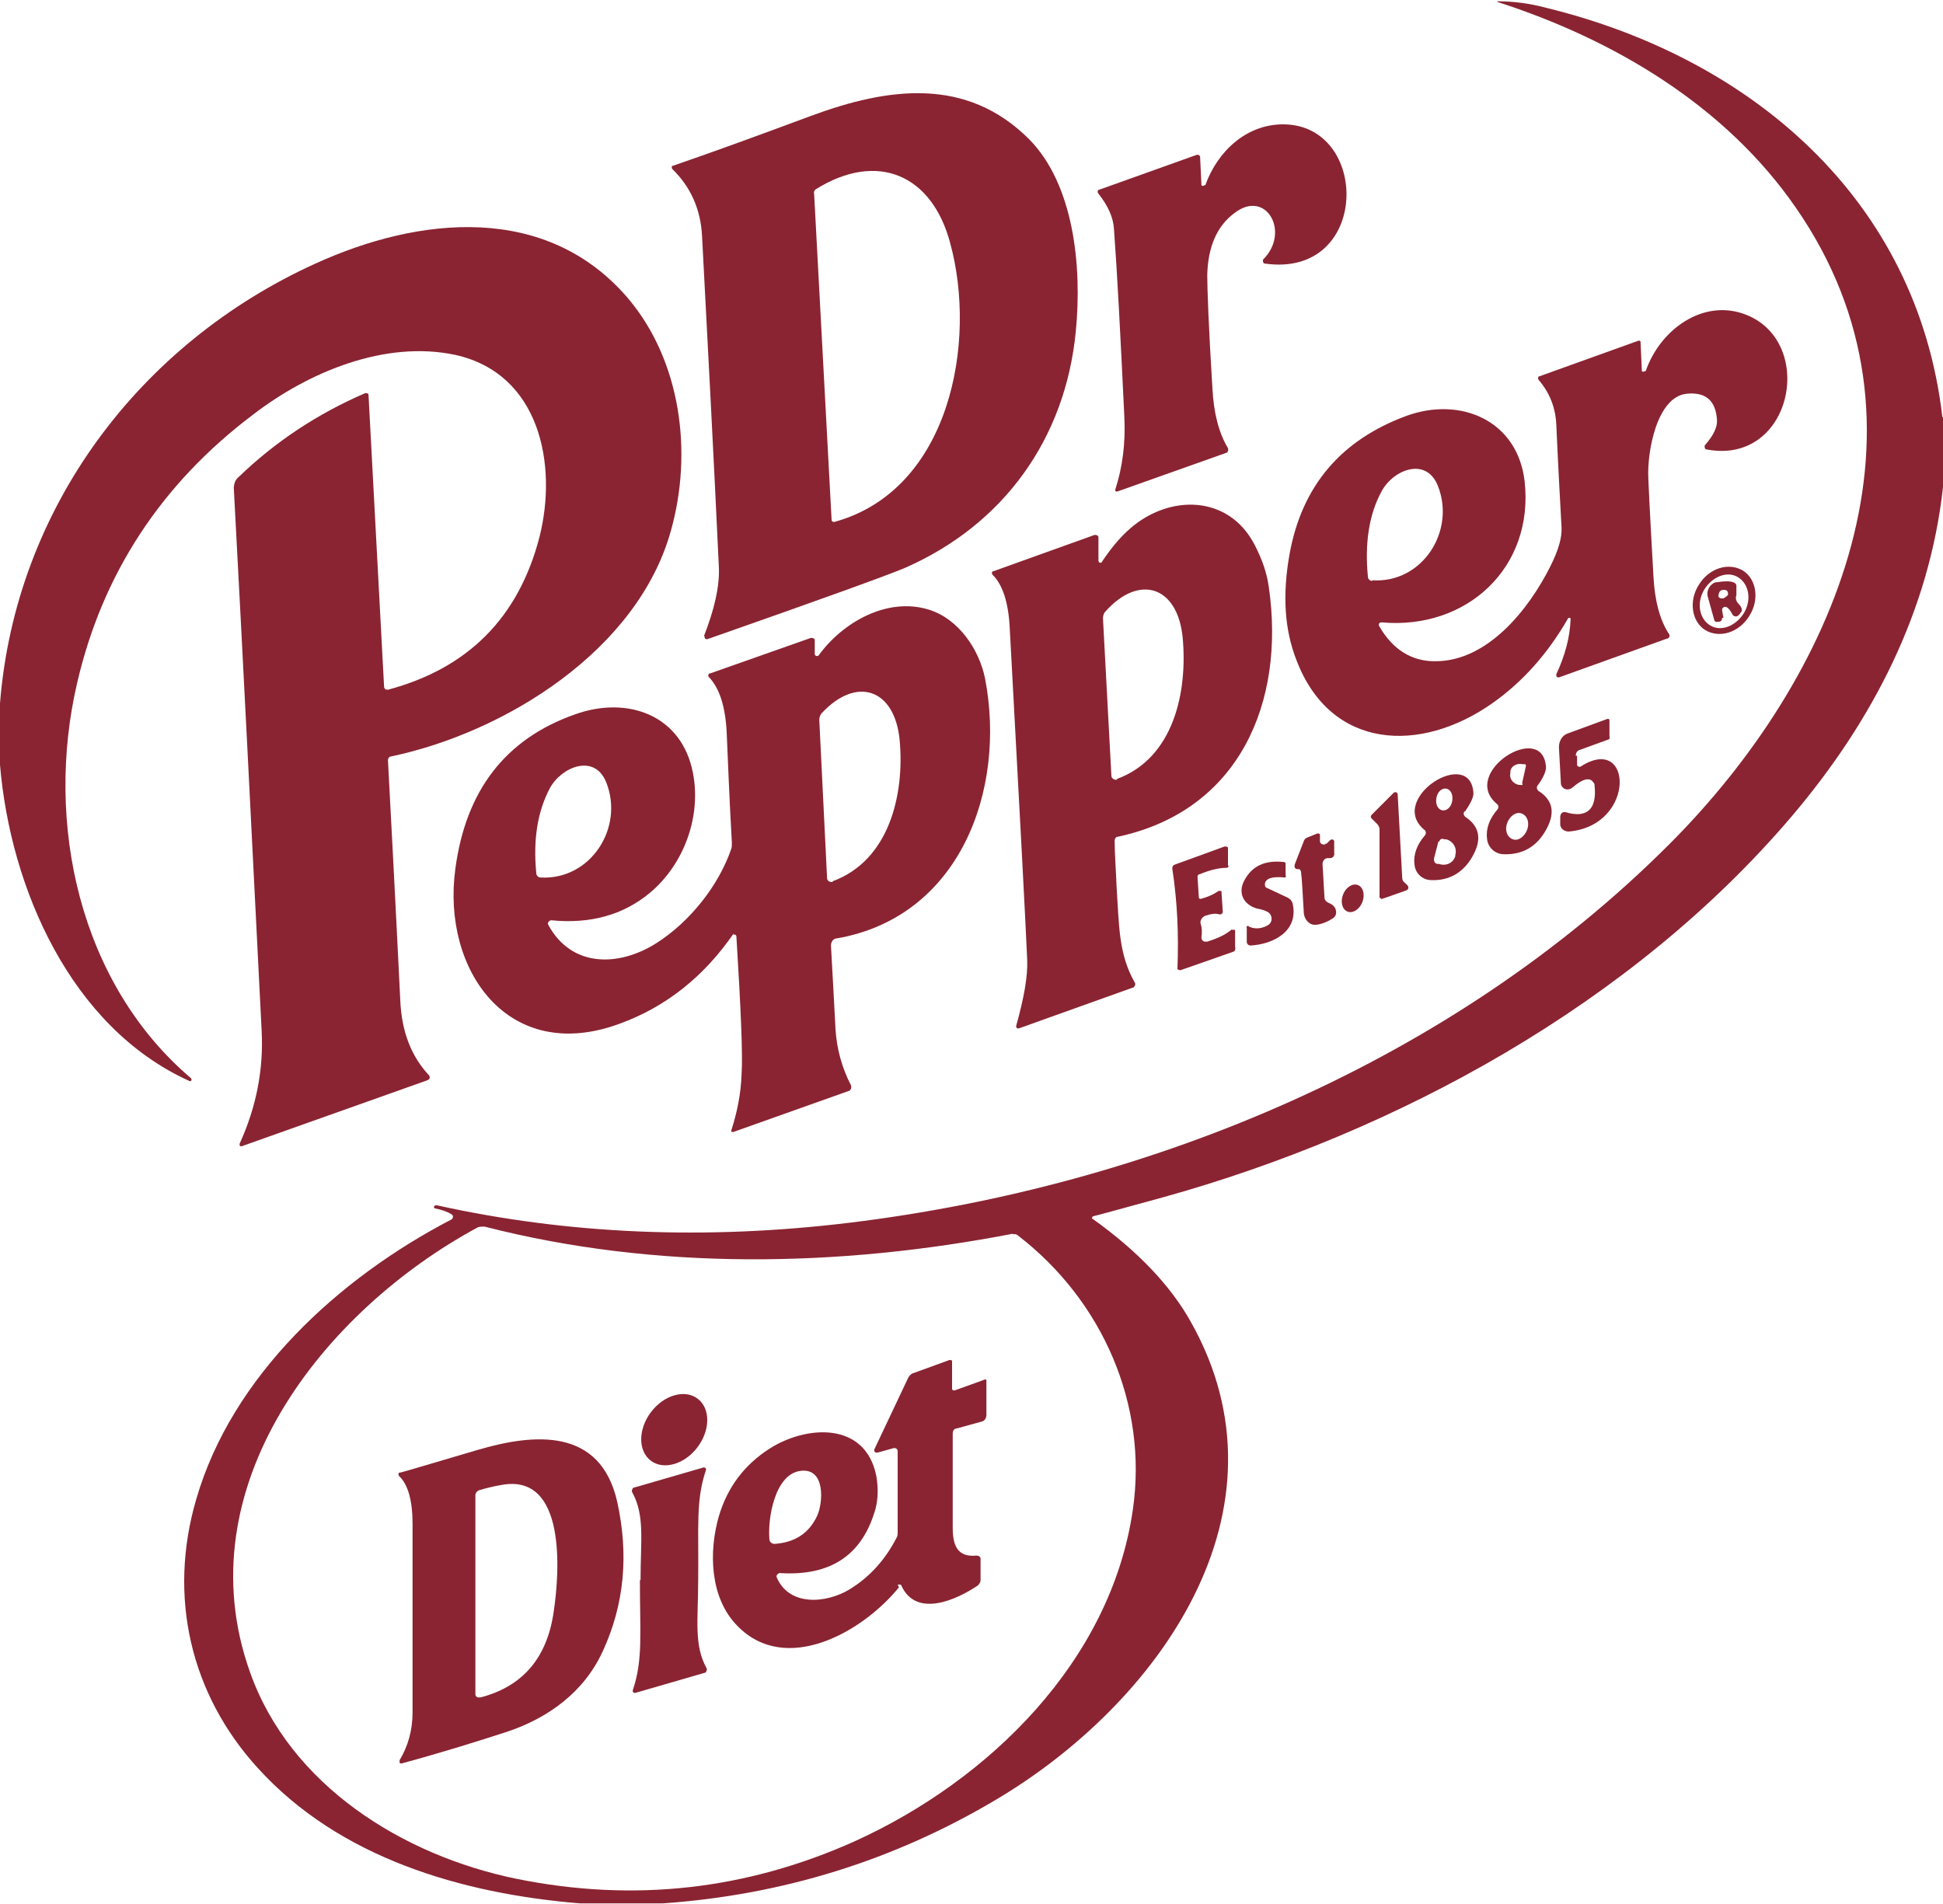
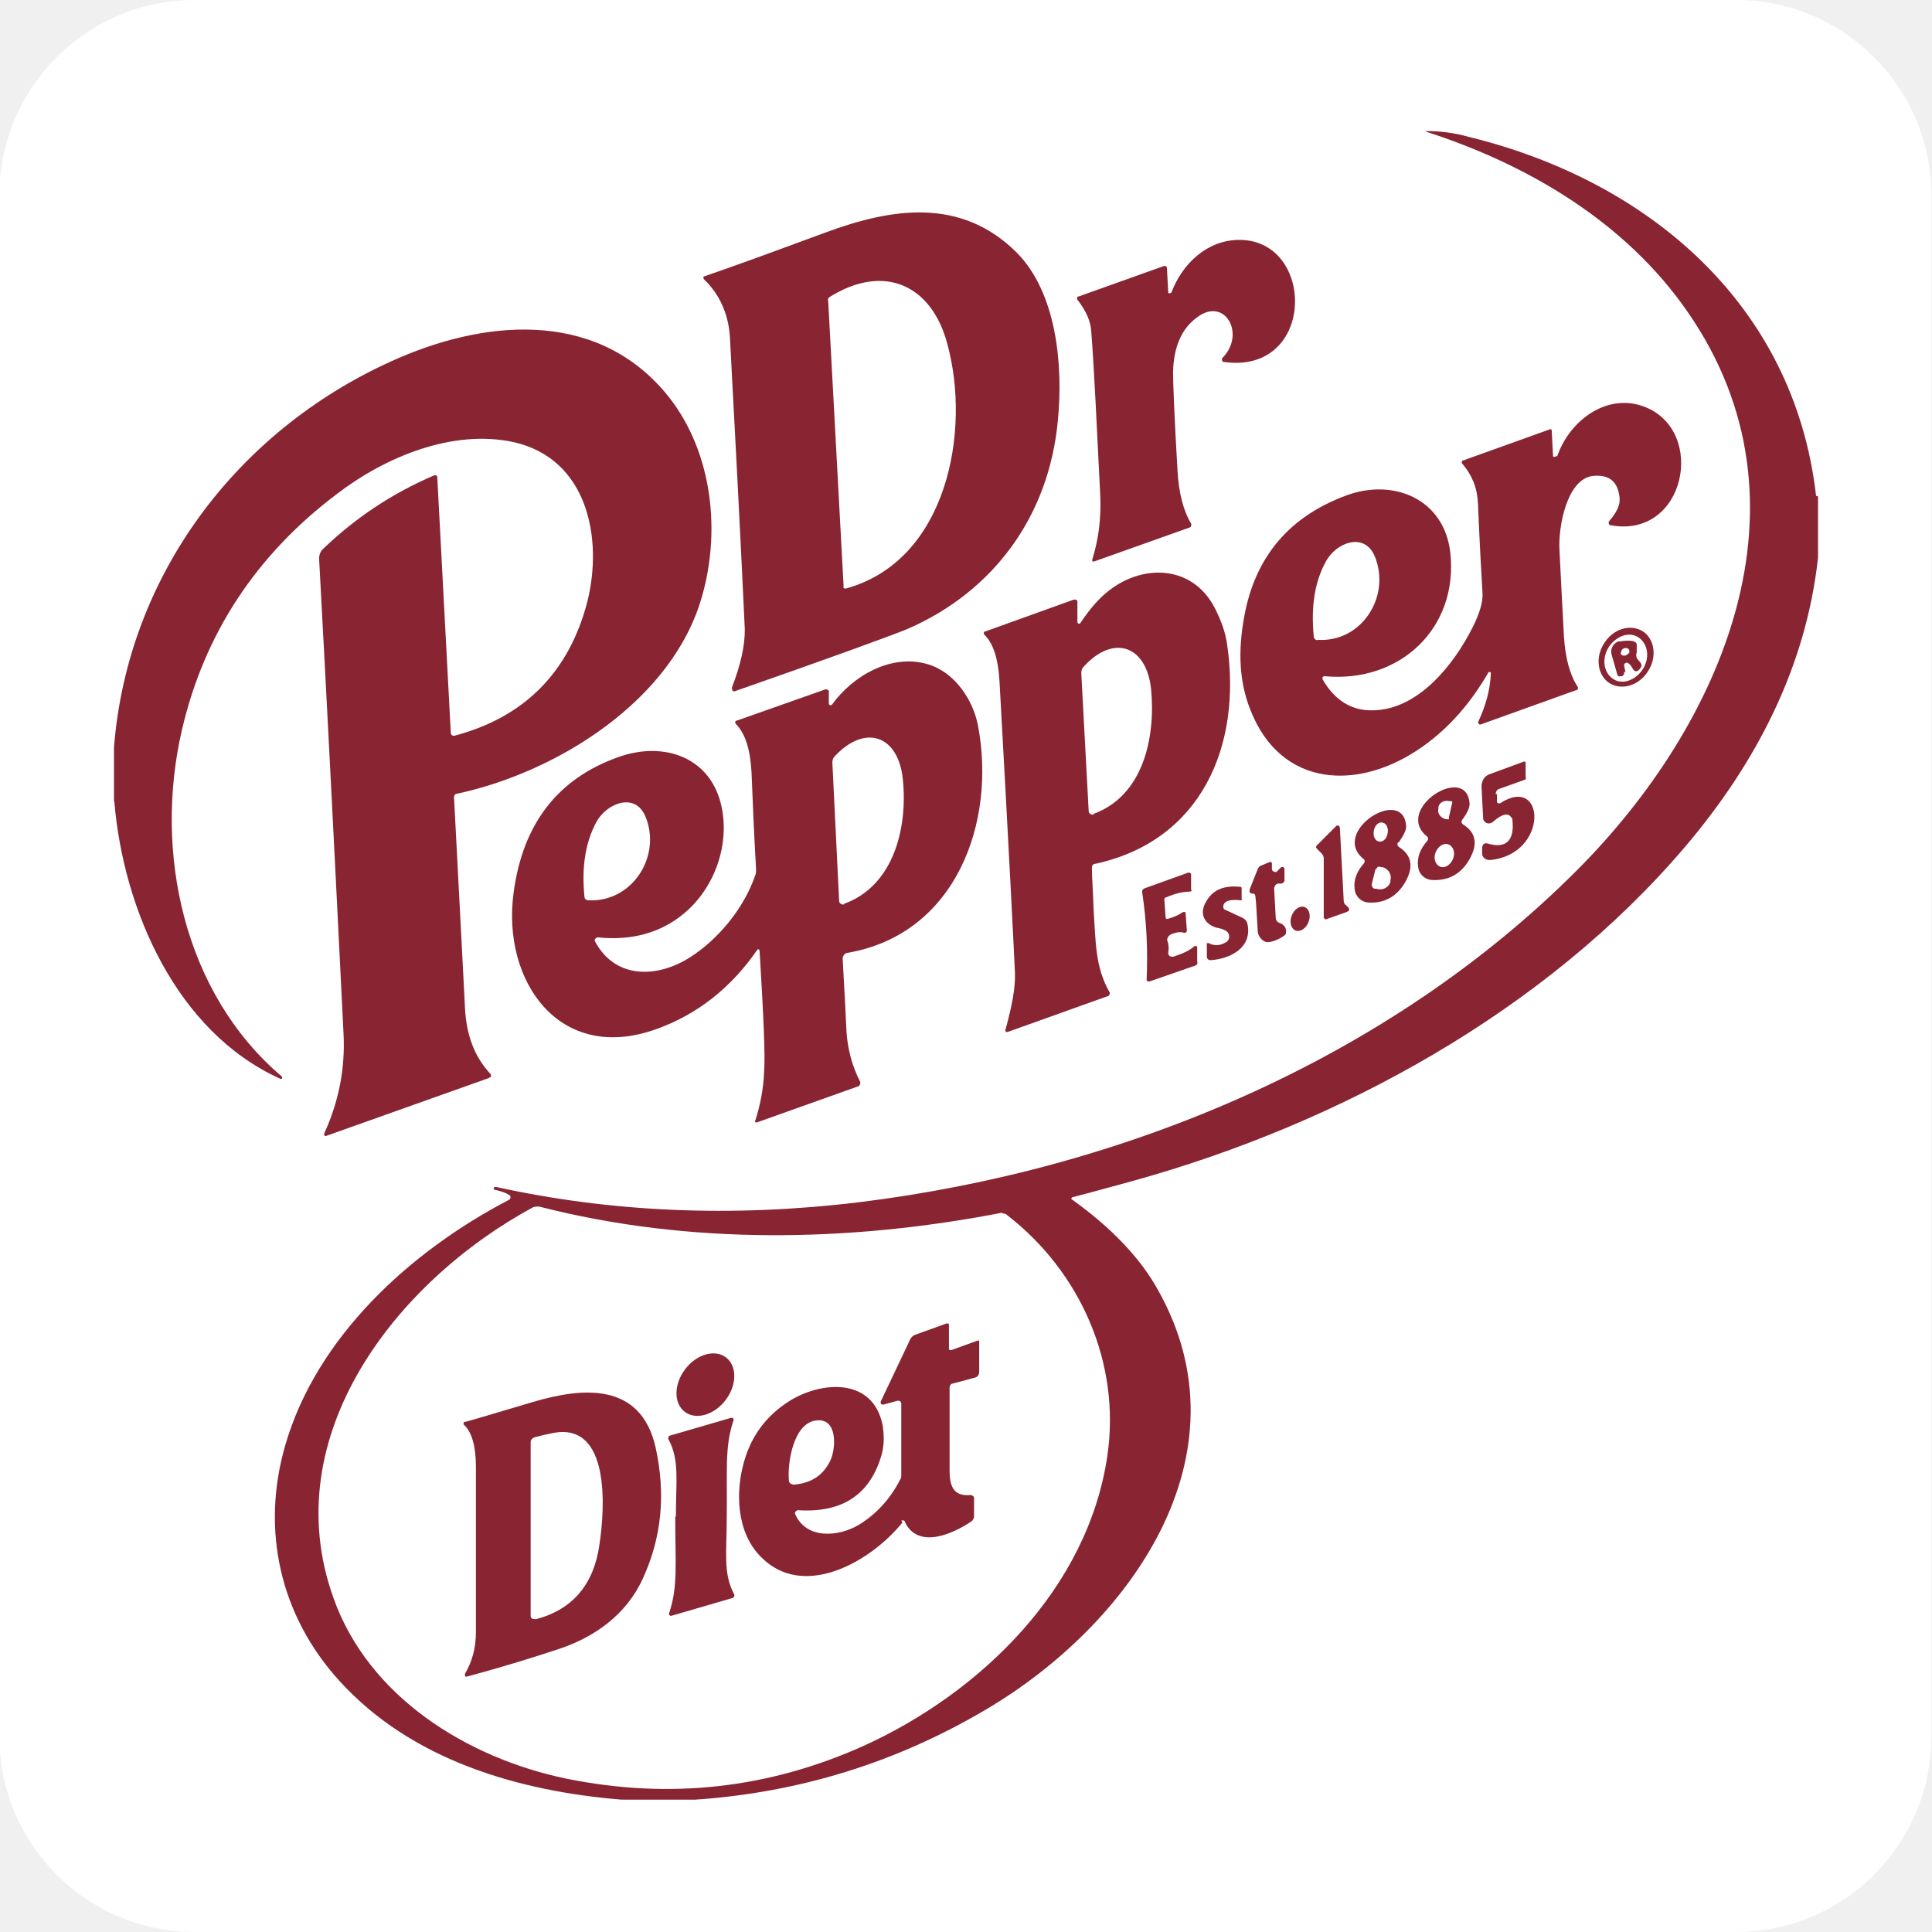
- <svg xmlns="http://www.w3.org/2000/svg" id="Layer_1" version="1.1" viewBox="0 0 300 294">
+ <svg xmlns="http://www.w3.org/2000/svg" id="Layer_2" version="1.1" viewBox="0 0 600 600">
  <defs>
    <style>
      .st0 {
-         fill: #8a2432;
+         fill: #892432;
      }

      .st1 {
        fill: #fff;
      }
    </style>
  </defs>
-   <rect class="st1" width="300" height="294" />
+   <rect class="st1" x="-.2" y="0" width="600" height="600" rx="60.7" ry="60.7" />
  <g>
-     <path class="st0" d="M300,64.4v10.8c-2.1,19.2-10.9,36.2-23.4,50.9-24.6,28.9-60.8,48.7-97.1,58.8-6.6,1.8-10.2,2.8-10.7,2.9-.1,0-.2.2-.2.3,0,0,0,.1.1.1,7,5,12,10.3,15.1,15.8,16.6,29.3-5.1,59.2-30.2,74-15.7,9.3-32.8,14.6-51.2,15.9h-12.9c-18.2-1.5-37.1-7-49.7-20.9-10.4-11.4-13.9-26.5-9.5-41.5,5.5-19,21.9-34.1,39.4-43.2.2-.1.3-.4.2-.6,0,0,0-.1-.2-.2-.6-.4-1.5-.7-2.5-.9-.1,0-.2-.1-.2-.2h0c0-.2.2-.3.4-.3,0,0,0,0,0,0,20.3,4.5,41.6,5.4,63.8,2.7,46.7-5.7,93.1-25,126.5-58.4,25.7-25.7,42.8-64.8,19.6-98.3-10.9-15.8-28.1-26-46.1-31.8,0,0,0,0,0-.1,0,0,0,0,0,0,2.4,0,4.9.3,7.5,1,31.6,7.7,57.3,29.5,61.2,63.2ZM156.4,190.5c-26.9,5.2-55.1,5.7-81.6-1.1-.3,0-.7,0-1,.1-23.9,12.9-45.4,40.1-35.2,68.7,6.2,17.5,23.6,28.3,41.1,31.9,18.2,3.7,35.6,1.7,52.3-5.8,20.7-9.4,39.5-27.8,42.9-51.1,2.4-16.3-4.7-32.4-17.7-42.4-.2-.2-.5-.3-.8-.2Z" />
-     <path class="st0" d="M108.7,98.2c1.6-4.1,2.4-7.6,2.3-10.5-.8-17.1-1.7-34.2-2.6-51.2-.2-4.2-1.8-7.7-4.6-10.4-.1-.1-.1-.4,0-.5,0,0,0,0,.1,0,6.4-2.2,13.5-4.8,21.3-7.7,11.9-4.4,24-6.1,33.7,3.6,6.9,7,8.2,19.6,7.2,29.7-1.6,16.5-11.1,29.8-26.4,36.5-2.6,1.1-12.8,4.8-30.5,11-.2,0-.3,0-.4-.2,0,0,0-.1,0-.2ZM128.4,80.3c0,.2.2.3.4.3,0,0,0,0,0,0,17.9-4.9,22.1-27.8,17.9-43.1-2.8-10.5-11.2-14.2-20.7-8.3-.2.1-.4.4-.3.7l2.7,50.4Z" />
-     <path class="st0" d="M186.1,28.6c1.9-5.3,6.4-9.4,12-9.4,13.5,0,13.5,23.8-2.8,21.5-.2,0-.3-.2-.3-.4,0,0,0-.1,0-.2,4.3-4.2.5-11-4.4-7.2-2.7,2-4.1,5.2-4.2,9.6,0,1.9.2,7.8.8,17.5.2,3.8,1,6.9,2.4,9.2.1.2,0,.6-.2.7,0,0,0,0,0,0l-16.9,6c-.1,0-.2,0-.3-.1,0,0,0-.1,0-.2,1.1-3.4,1.6-7.1,1.4-11.2-.6-12.6-1.1-22.3-1.6-29-.1-1.8-.9-3.6-2.4-5.5-.2-.2-.1-.5,0-.6,0,0,0,0,.1,0l15.1-5.4c.2,0,.4,0,.5.3,0,0,0,0,0,.1l.2,4.2c0,.1,0,.2.2.2,0,0,.2,0,.2-.1Z" />
-     <path class="st0" d="M0,118.1v-9.5c2.4-30.2,21.6-55.6,48.7-67.9,16-7.3,35.7-9.4,48.3,5.4,8.1,9.6,10,23.7,6.6,35.8-5.1,18.5-25.6,31.2-43.2,34.9-.3,0-.5.3-.5.6,1.2,22.5,1.8,34.9,1.9,37,.2,4.9,1.7,8.7,4.4,11.6.2.2.2.5,0,.7,0,0-.1,0-.2.1l-28.7,10.2c-.1,0-.3,0-.3-.2,0,0,0-.1,0-.2,2.6-5.7,3.7-11.5,3.4-17.4-1.5-29.8-2.9-57.8-4.3-83.8,0-.6.2-1.3.7-1.7,5.7-5.5,12.2-9.8,19.6-13,.2,0,.4,0,.5.2,0,0,0,0,0,.1l2.4,45c0,.3.2.5.5.5,0,0,0,0,.1,0,12.4-3.3,20.2-11.2,23.4-23.6,2.8-11.1.1-25.2-13-28.1-10.8-2.3-22.6,2.6-31.2,9.2-14.2,10.7-23.3,24.6-27.2,41.5-5,21.5.3,46.3,17.6,61,.1.1.1.3,0,.4,0,0-.2.1-.3,0C10.9,158.6,1.6,137.1,0,118.1Z" />
-     <path class="st0" d="M254.1,57.3c2.2-6.4,8.9-11.3,15.5-8.7,10.9,4.3,7.1,23.3-6.1,20.8-.2,0-.3-.2-.3-.4,0,0,0-.1,0-.2,1.4-1.6,2-2.9,1.9-4-.2-3-1.8-4.3-4.7-4-4.6.5-6.1,9-5.9,13,.2,4.8.5,9.9.8,15.3.2,3.7,1,6.7,2.4,8.8.2.3,0,.6-.2.7,0,0,0,0-.1,0l-16.7,6c-.2,0-.3,0-.4-.2,0,0,0-.2,0-.3,1.3-2.8,2.1-5.6,2.2-8.5,0-.1,0-.2-.2-.2,0,0-.2,0-.2.1-3.1,5.4-7,9.8-11.7,13.1-11.1,7.8-24.9,7.2-30.2-6.6-1.9-4.8-2.2-10.2-1.1-16.4,1.9-10.6,8-17.7,18.1-21.4,8.3-3,17.1.7,18.2,10.1,1.5,13.3-8.9,23-22.1,21.8-.2,0-.4.1-.4.3,0,0,0,.1,0,.2,2.1,3.7,5.1,5.6,8.9,5.5,7.9-.1,14.2-7.9,17.6-14.7,1.2-2.4,1.8-4.4,1.7-6-.2-3.7-.5-8.9-.8-15.7-.1-2.7-1-5-2.7-7-.2-.2-.1-.5,0-.6,0,0,0,0,.1,0l15.3-5.5c.1,0,.3,0,.3.2,0,0,0,0,0,0l.2,4.4c0,.1,0,.2.2.2,0,0,.2,0,.2-.1ZM211.9,89.6c7.7.5,12.9-7.6,10.1-14.6-1.8-4.5-6.9-2.5-8.7.9-1.9,3.5-2.6,7.9-2.1,13.1,0,.4.3.7.7.7Z" />
-     <path class="st0" d="M156.9,158.4c1.2-4.3,1.8-7.6,1.7-10.2-.2-4.8-1.1-21.9-2.7-51.3-.2-3.9-1.1-6.6-2.6-8.1-.2-.2-.2-.4,0-.6,0,0,0,0,.1,0l15.6-5.6c.2,0,.5,0,.6.3,0,0,0,.1,0,.2v3.5c0,.1.1.3.3.3,0,0,.2,0,.2-.1,1.4-2.1,2.8-3.8,4.4-5.2,6.1-5.3,15.2-5.2,19.2,2.5,1.2,2.3,1.9,4.4,2.2,6.5,2.6,17.9-4.6,34.6-23.3,38.6-.3,0-.5.3-.5.6,0,2,.2,4.4.3,7.1.4,6.1.3,10.4,2.8,14.8.2.3,0,.6-.2.8,0,0,0,0-.1,0l-17.6,6.3c-.2,0-.3,0-.4-.2,0,0,0-.1,0-.2ZM172.4,120.3c8.8-3.2,11-13.4,10.2-21.9-.8-7.9-6.7-9.8-11.9-4-.3.3-.4.7-.4,1.1l1.3,24.3c0,.3.3.6.7.6,0,0,.1,0,.2,0Z" />
-     <path class="st0" d="M269.1,88.1c2.1,1.3,2.6,4.5,1,7,0,0,0,0,0,0-1.6,2.6-4.6,3.5-6.8,2.2-2.1-1.3-2.6-4.5-1-7,0,0,0,0,0,0,1.6-2.6,4.6-3.5,6.8-2.2h0ZM268.3,89.1c-1.7-1-4,0-5.2,2h0c-1.2,2.1-.7,4.5,1,5.5t0,0c1.7,1,4,0,5.2-2h0c1.2-2.1.7-4.5-1-5.5Z" />
-     <path class="st0" d="M265.9,95.4c0,.3-.1.5-.4.6h-.3c-.2.1-.4,0-.5-.2,0,0,0,0,0,0l-1-3.6c-.3-1,.3-2,1.2-2.3,0,0,.1,0,.2,0,1.9-.3,2.9-.1,3,.5,0,.6,0,1.1,0,1.5-.2.5,0,1,.3,1.3.5.5.6.9.5,1.2-.2.3-.4.6-.6.7-.3.2-.7,0-.8-.2,0,0,0,0,0,0-.6-1.2-1.2-1.5-1.6-.9,0,0,0,.2,0,.3l.2,1.1ZM266.1,92.4c.5-.3.8-.5.7-.8,0-.4-.4-.6-.8-.5-.3,0-.5.2-.6.5,0,.1,0,.3-.1.3,0,.3.2.5.5.5,0,0,.2,0,.3,0Z" />
-     <path class="st0" d="M113.3,144.1c-4.6,6.7-10.5,11.4-17.7,14-17.2,6.3-27.4-8.4-25.3-23.9,1.6-12.1,7.7-20.1,18.5-23.9,8.1-2.9,16.5.1,18.2,9.1,1.3,6.7-1.4,14.1-6.7,18.5-4.1,3.4-9.2,4.8-15.2,4.2-.2,0-.4.2-.5.4,0,0,0,.2,0,.2,3.6,6.8,11,6.6,16.8,2.9,5-3.2,9.5-8.7,11.5-14.5.1-.3.1-.6.1-1-.4-6.9-.6-12.6-.8-17-.2-4-1.1-6.8-2.7-8.5-.2-.2-.2-.4,0-.6,0,0,0,0,.1,0l15.6-5.5c.2,0,.5,0,.6.3,0,0,0,.1,0,.2v2c0,.2.2.3.3.3.1,0,.2,0,.3-.1,3.7-5.1,10.5-9,16.9-7.1,4.7,1.4,7.9,6.2,8.8,10.7,3.3,17.2-3.9,36.8-22.9,40.1-.5,0-.9.5-.9,1.1.3,5,.5,9.3.7,12.9.2,3.1,1,6,2.4,8.7.1.3,0,.6-.2.8,0,0,0,0,0,0l-18,6.4c-.1,0-.2,0-.3-.1,0,0,0,0,0-.1.9-2.8,1.5-5.7,1.6-8.7.2-2.9-.1-10-.8-21.3,0-.2-.2-.3-.3-.3,0,0-.2,0-.2.1ZM128.5,136.1c8.8-3.2,11.2-13.4,10.4-21.9-.8-7.9-6.7-9.8-12-4.1-.3.3-.4.7-.4,1.1l1.2,24.4c0,.3.3.6.7.6,0,0,.1,0,.2,0ZM83.5,135.5c7.7.4,12.9-7.7,10.1-14.7-1.8-4.5-6.9-2.4-8.7.9-1.9,3.6-2.6,7.9-2.1,13.1,0,.4.3.7.7.7Z" />
-     <path class="st0" d="M243.5,116.7v1.4c0,.2.2.3.4.3,0,0,.1,0,.1,0,8.1-5.3,8.7,9.1-1.8,10-.7,0-1.3-.5-1.3-1.1,0,0,0,0,0,0v-1.1c0-.4.2-.8.6-.8,0,0,.2,0,.2,0,3.3,1,4.9-.4,4.5-4.1,0-.2,0-.3-.2-.5-.5-.8-1.6-.6-3.2.8-.5.4-1.1.4-1.5,0-.2-.2-.3-.4-.3-.7l-.3-5.5c0-1,.5-1.9,1.5-2.2l6-2.2c.1,0,.3,0,.3.2,0,0,0,0,0,0v2.5c.1.2,0,.5-.2.5l-4.4,1.6c-.4.1-.6.5-.6.9Z" />
-     <path class="st0" d="M237.5,122.1c2.4,1.5,2.7,3.6,1,6.4-1.4,2.3-3.5,3.5-6.3,3.4-1.4,0-2.5-1.1-2.6-2.4-.2-1.6.4-3.1,1.6-4.5.2-.2.2-.6,0-.8,0,0,0,0,0,0-6-4.8,7.1-13.1,7.5-5.7,0,.6-.4,1.6-1.3,2.8-.2.3-.1.6.1.8,0,0,0,0,0,0ZM235,121l.6-2.7c0-.2,0-.3-.2-.3,0,0,0,0,0,0h-.3c-.9-.2-1.8.3-1.9,1.1,0,0,0,0,0,0v.3c-.2.8.4,1.6,1.3,1.8h.3c.2.1.3,0,.3-.2h0ZM234.9,125.6c-.8-.3-1.8.4-2.2,1.5-.4,1.1,0,2.2.9,2.5h0c.8.3,1.8-.4,2.2-1.5.4-1.1,0-2.2-.9-2.5h0Z" />
-     <path class="st0" d="M226.1,125.3c-.2.3-.1.6.1.8,0,0,0,0,0,0,2.3,1.5,2.7,3.6,1,6.4-1.4,2.3-3.5,3.5-6.2,3.4-1.4,0-2.5-1.1-2.6-2.4-.2-1.6.4-3.1,1.6-4.5.2-.2.2-.6,0-.8,0,0,0,0,0,0-6-4.8,7.1-13.1,7.5-5.7,0,.6-.4,1.5-1.3,2.8ZM223.4,121.8c-.7-.2-1.4.4-1.6,1.3h0c-.2.9.1,1.8.8,2,.7.2,1.4-.4,1.6-1.3,0,0,0,0,0,0,.2-.9-.1-1.8-.8-2ZM222.1,129.9l-.7,2.7c0,.4.1.7.5.8,0,0,0,0,0,0h.3c1.1.4,2.2-.2,2.5-1.2v-.2c.3-1-.3-2.1-1.4-2.4,0,0,0,0,0,0h-.3c-.4-.2-.7,0-.8.4Z" />
-     <path class="st0" d="M213,138.6v-10.5c0-.3-.1-.6-.4-.9l-.8-.8c-.2-.2-.2-.4,0-.6l3.4-3.4c.1-.1.4-.1.5,0,0,0,0,.1.1.2l.7,12.9c0,.3.1.6.4.8l.4.4c.2.2.2.5,0,.7,0,0-.1,0-.2.1l-3.7,1.3c-.1,0-.3,0-.3-.2,0,0,0,0,0,0Z" />
-     <path class="st0" d="M204.8,130.3l.6-.6c.1-.1.4-.1.5,0,0,0,.1.1.1.2v1.8c.1.4-.2.8-.6.8,0,0,0,0,0,0h-.4c-.5,0-.8.5-.8.9,0,0,0,0,0,0l.3,5.2c0,.3.2.6.6.8.8.3,1.2.8,1.2,1.5,0,.4-.2.7-.5.9-1.1.7-2.1,1-2.8,1-.9,0-1.7-.9-1.7-2-.2-3.4-.3-5.4-.4-5.9,0-.5-.2-.7-.4-.7-.2,0-.2,0-.2,0-.3,0-.5-.3-.4-.6,0,0,0,0,0-.1l1.4-3.6c.1-.3.3-.5.6-.6l1.5-.6c.2,0,.4,0,.4.2,0,0,0,0,0,0v1c0,.3.3.5.6.5.1,0,.3,0,.3-.2Z" />
-     <path class="st0" d="M190.2,143.6c.2-.1.4,0,.5,0,0,0,0,.1,0,.2v2.4c.1.4,0,.7-.4.8l-8,2.8c-.2,0-.4,0-.5-.2,0,0,0,0,0-.1.2-5.1,0-10.2-.8-15.4,0-.3.1-.5.4-.6l7.7-2.8c.2,0,.4,0,.5.2,0,0,0,0,0,.1v2.6c.2.2,0,.4-.2.4,0,0,0,0,0,0-1.1,0-2.5.3-4.2,1-.2,0-.3.2-.3.4l.2,3.2c0,.1.1.2.3.2,0,0,0,0,0,0,1.1-.3,2-.7,2.7-1.2.2-.1.4,0,.5,0,0,0,0,.1,0,.2l.2,3c0,.2-.2.4-.4.4,0,0,0,0-.1,0-.6-.2-1.3-.1-2.2.2-.5.2-.9.8-.7,1.3.2.6.2,1.3.1,2,0,.4.2.7.6.7,0,0,.2,0,.3,0,1.6-.5,2.9-1.1,3.8-1.9Z" />
-     <path class="st0" d="M192.5,142.9c1,.6,2.1.6,3.2,0,.6-.3.8-1,.5-1.6-.1-.2-.3-.4-.5-.5-.4-.2-.9-.4-1.6-.5-2.1-.6-3-2.4-2-4.3,1.2-2.3,3.2-3.2,6.1-2.9.2,0,.3.1.3.3v1.8c.1.1,0,.3-.1.3,0,0,0,0,0,0-1.9-.2-3,.1-3.1,1,0,.2,0,.5.3.6l3.2,1.5c.4.2.7.5.8,1,.9,4.2-3,6.2-6.5,6.4-.3,0-.6-.2-.6-.6v-2.1c-.1-.2,0-.3.2-.3,0,0,.1,0,.2,0Z" />
-     <ellipse class="st0" cx="208.9" cy="138.7" rx="2.2" ry="1.6" transform="translate(3.5 282.6) rotate(-68.6)" />
-     <path class="st0" d="M138.8,245.1c-5.6,6.9-17.5,13.7-25,5.9-4.2-4.3-4.4-11.4-2.8-16.9,1.3-4.4,3.9-7.9,7.8-10.4,5.6-3.6,14.8-4.3,16.5,4.2.3,1.7.3,3.4-.1,5-2,7.2-6.9,10.5-14.8,10-.2,0-.4.2-.5.4,0,0,0,.1,0,.2,1.9,4.6,7.7,4.1,11.3,1.9,3.1-1.9,5.5-4.6,7.2-7.9.2-.3.2-.6.2-1v-12.4c0-.3-.2-.5-.5-.5,0,0,0,0-.1,0l-2.5.7c-.2,0-.4,0-.5-.2,0,0,0-.2,0-.3l5.2-11c.2-.4.5-.7.9-.8l5.5-2c.2,0,.4,0,.4.2,0,0,0,0,0,.1v4.1c0,.2.1.3.3.3,0,0,0,0,.1,0l4.7-1.7c0,0,.2,0,.2.1,0,0,0,0,0,0v5.4c0,.5-.3.9-.7,1l-4,1.1c-.3,0-.5.4-.5.7,0,0,0,4.9,0,14.6,0,2.7.7,4.6,3.7,4.3.3,0,.6.2.6.5,0,0,0,0,0,0v3.3c0,.3-.2.6-.4.8-3.4,2.3-9.5,5-11.8.1,0-.2-.3-.3-.5-.2,0,0,0,0-.1,0ZM119.5,238.4c3.2-.2,5.4-1.6,6.7-4.4.9-2.1,1.2-7.2-2.4-6.9-4.2.3-5.3,7.5-5,10.6,0,.4.4.7.8.7Z" />
-     <ellipse class="st0" cx="104.1" cy="220.8" rx="6" ry="4.5" transform="translate(-134.8 170.6) rotate(-52.9)" />
-     <path class="st0" d="M61.7,271.8c1.3-2.2,2-4.6,2-7.4,0-16.7,0-26.4,0-29.1,0-3.6-.7-6.1-2.1-7.4-.1-.1-.1-.4,0-.5,0,0,0,0,.1,0,.2,0,4.2-1.2,12-3.5,8.8-2.6,19-3.5,21.6,8,1.8,8.2,1.1,15.8-2.2,23-2.9,6.4-8.5,10.4-14.8,12.5-4.3,1.4-9.7,3.1-16.3,4.9-.1,0-.2,0-.3-.1,0,0,0-.1,0-.2ZM74.2,262.1c6.5-1.7,10.3-6.1,11.3-13.3.9-6,2-21.4-8.1-19.5-1.2.2-2.4.5-3.4.8-.3.1-.6.4-.6.8v30.7c0,.3.2.5.5.5,0,0,0,0,.1,0Z" />
-     <path class="st0" d="M98.9,244c0-6.1.7-10-1.3-13.6-.1-.2,0-.5.2-.7,0,0,0,0,.1,0l10.7-3.1c.2,0,.3,0,.4.2,0,0,0,.1,0,.2-1.6,4.7-1.1,8.8-1.2,17,0,6.1-.7,10,1.3,13.6.1.2,0,.5-.2.7,0,0,0,0-.1,0l-10.7,3.1c-.2,0-.3,0-.4-.2,0,0,0-.1,0-.2,1.6-4.7,1.1-8.8,1.1-17Z" />
+     <path class="st0" d="M564.6,154.2v19c-3.7,33.9-19.2,63.8-41.3,89.8-43.4,51-107.2,85.9-171.3,103.7-11.6,3.2-18,4.9-18.9,5.1-.2,0-.4.4-.4.5,0,0,0,.2.2.2,12.3,8.8,21.2,18.2,26.6,27.9,29.3,51.7-9,104.4-53.3,130.5-27.7,16.4-57.9,25.8-90.3,28h-22.8c-32.1-2.6-65.4-12.3-87.7-36.9-18.3-20.1-24.5-46.7-16.8-73.2,9.7-33.5,38.6-60.1,69.5-76.2.4-.2.5-.7.4-1.1,0,0,0-.2-.4-.4-1.1-.7-2.6-1.2-4.4-1.6-.2,0-.4-.2-.4-.4h0c0-.4.4-.5.7-.5h0c35.8,7.9,73.4,9.5,112.5,4.8,82.4-10.1,164.2-44.1,223.1-103,45.3-45.3,75.5-114.3,34.6-173.4-19.2-27.9-49.6-45.9-81.3-56.1v-.2h0c4.2,0,8.6.5,13.2,1.8,55.7,13.6,101.1,52,107.9,111.5h.2ZM311.3,376.6c-47.4,9.2-97.2,10.1-143.9-1.9-.5,0-1.2,0-1.8.2-42.2,22.8-80.1,70.7-62.1,121.2,10.9,30.9,41.6,49.9,72.5,56.3,32.1,6.5,62.8,3,92.2-10.2,36.5-16.6,69.7-49,75.7-90.1,4.2-28.7-8.3-57.1-31.2-74.8-.4-.4-.9-.5-1.4-.4v-.2Z" />
+     <path class="st0" d="M227.2,213.8c2.8-7.2,4.2-13.4,4.1-18.5-1.4-30.2-3-60.3-4.6-90.3-.4-7.4-3.2-13.6-8.1-18.3-.2-.2-.2-.7,0-.9h.2c11.3-3.9,23.8-8.5,37.6-13.6,21-7.8,42.3-10.8,59.4,6.3,12.2,12.3,14.5,34.6,12.7,52.4-2.8,29.1-19.6,52.6-46.6,64.4-4.6,1.9-22.6,8.5-53.8,19.4-.4,0-.5,0-.7-.4v-.4l-.2-.2ZM261.9,182.3c0,.4.4.5.7.5h0c31.6-8.6,39-49,31.6-76-4.9-18.5-19.8-25-36.5-14.6-.4.2-.7.7-.5,1.2l4.8,88.9h0Z" />
+     <path class="st0" d="M363.7,91.1c3.4-9.3,11.3-16.6,21.2-16.6,23.8,0,23.8,42-4.9,37.9-.4,0-.5-.4-.5-.7v-.4c7.6-7.4.9-19.4-7.8-12.7-4.8,3.5-7.2,9.2-7.4,16.9,0,3.4.4,13.8,1.4,30.9.4,6.7,1.8,12.2,4.2,16.2.2.4,0,1.1-.4,1.2h0l-29.8,10.6c-.2,0-.4,0-.5-.2v-.4c1.9-6,2.8-12.5,2.5-19.8-1.1-22.2-1.9-39.3-2.8-51.1-.2-3.2-1.6-6.3-4.2-9.7-.4-.4-.2-.9,0-1.1h.2l26.6-9.5c.4,0,.7,0,.9.5v.2l.4,7.4c0,.2,0,.4.4.4,0,0,.4,0,.4-.2h.4Z" />
+     <path class="st0" d="M35.4,248.9v-16.8c4.2-53.3,38.1-98.1,85.9-119.8,28.2-12.9,63-16.6,85.2,9.5,14.3,16.9,17.6,41.8,11.6,63.1-9,32.6-45.2,55-76.2,61.6-.5,0-.9.5-.9,1.1,2.1,39.7,3.2,61.6,3.4,65.3.4,8.6,3,15.3,7.8,20.5.4.4.4.9,0,1.2,0,0-.2,0-.4.2l-50.6,18c-.2,0-.5,0-.5-.4v-.4c4.6-10.1,6.5-20.3,6-30.7-2.6-52.6-5.1-101.9-7.6-147.8,0-1.1.4-2.3,1.2-3,10.1-9.7,21.5-17.3,34.6-22.9.4,0,.7,0,.9.4v.2l4.2,79.4c0,.5.4.9.9.9h.2c21.9-5.8,35.6-19.8,41.3-41.6,4.9-19.6.2-44.4-22.9-49.6-19-4.1-39.9,4.6-55,16.2-25,18.9-41.1,43.4-48,73.2-8.8,37.9.5,81.7,31,107.6.2.2.2.5,0,.7,0,0-.4.2-.5,0-32.3-14.6-48.7-52.6-51.5-86.1Z" />
+     <path class="st0" d="M483.6,141.7c3.9-11.3,15.7-19.9,27.3-15.3,19.2,7.6,12.5,41.1-10.8,36.7-.4,0-.5-.4-.5-.7v-.4c2.5-2.8,3.5-5.1,3.4-7.1-.4-5.3-3.2-7.6-8.3-7.1-8.1.9-10.8,15.9-10.4,22.9.4,8.5.9,17.5,1.4,27,.4,6.5,1.8,11.8,4.2,15.5.4.5,0,1.1-.4,1.2h-.2l-29.5,10.6c-.4,0-.5,0-.7-.4v-.5c2.3-4.9,3.7-9.9,3.9-15,0-.2,0-.4-.4-.4,0,0-.4,0-.4.2-5.5,9.5-12.3,17.3-20.6,23.1-19.6,13.8-43.9,12.7-53.3-11.6-3.4-8.5-3.9-18-1.9-28.9,3.4-18.7,14.1-31.2,31.9-37.7,14.6-5.3,30.2,1.2,32.1,17.8,2.6,23.5-15.7,40.6-39,38.4-.4,0-.7.2-.7.5v.4c3.7,6.5,9,9.9,15.7,9.7,13.9-.2,25-13.9,31-25.9,2.1-4.2,3.2-7.8,3-10.6-.4-6.5-.9-15.7-1.4-27.7-.2-4.8-1.8-8.8-4.8-12.3-.4-.4-.2-.9,0-1.1h.2l27-9.7c.2,0,.5,0,.5.4h0l.4,7.8c0,.2,0,.4.4.4,0,0,.4,0,.4-.2h.4ZM409.2,198.7c13.6.9,22.8-13.4,17.8-25.8-3.2-7.9-12.2-4.4-15.3,1.6-3.4,6.2-4.6,13.9-3.7,23.1,0,.7.5,1.2,1.2,1.2v-.2Z" />
+     <path class="st0" d="M312.2,320c2.1-7.6,3.2-13.4,3-18-.4-8.5-1.9-38.6-4.8-90.5-.4-6.9-1.9-11.6-4.6-14.3-.4-.4-.4-.7,0-1.1h.2l27.5-9.9c.4,0,.9,0,1.1.5v6.5c0,.2.2.5.5.5,0,0,.4,0,.4-.2,2.5-3.7,4.9-6.7,7.8-9.2,10.8-9.3,26.8-9.2,33.9,4.4,2.1,4.1,3.4,7.8,3.9,11.5,4.6,31.6-8.1,61-41.1,68.1-.5,0-.9.5-.9,1.1,0,3.5.4,7.8.5,12.5.7,10.8.5,18.3,4.9,26.1.4.5,0,1.1-.4,1.4h-.2l-31,11.1c-.4,0-.5,0-.7-.4v-.4h0ZM339.5,252.8c15.5-5.6,19.4-23.6,18-38.6-1.4-13.9-11.8-17.3-21-7.1-.5.5-.7,1.2-.7,1.9l2.3,42.9c0,.5.5,1.1,1.2,1.1h.4l-.2-.2Z" />
+     <path class="st0" d="M510.1,196c3.7,2.3,4.6,7.9,1.8,12.3h0c-2.8,4.6-8.1,6.2-12,3.9-3.7-2.3-4.6-7.9-1.8-12.3h0c2.8-4.6,8.1-6.2,12-3.9h0ZM508.6,197.8c-3-1.8-7.1,0-9.2,3.5h0c-2.1,3.7-1.2,7.9,1.8,9.7q2,1.2,0,0c3,1.8,7.1,0,9.2-3.5h0c2.1-3.7,1.2-7.9-1.8-9.7Z" />
+     <path class="st0" d="M504.4,208.9c0,.5-.2.9-.7,1.1h-.5c-.4.2-.7,0-.9-.4h0l-1.8-6.3c-.5-1.8.5-3.5,2.1-4.1h.4c3.4-.5,5.1-.2,5.3.9v2.6c-.4.9,0,1.8.5,2.3.9.9,1.1,1.6.9,2.1-.4.5-.7,1.1-1.1,1.2-.5.4-1.2,0-1.4-.4h0c-1.1-2.1-2.1-2.6-2.8-1.6v.5l.4,1.9h-.4ZM504.8,203.6c.9-.5,1.4-.9,1.2-1.4,0-.7-.7-1.1-1.4-.9-.5,0-.9.4-1.1.9,0,.2,0,.5-.2.5,0,.5.4.9.9.9h.5Z" />
+     <path class="st0" d="M235.3,294.8c-8.1,11.8-18.5,20.1-31.2,24.7-30.3,11.1-48.3-14.8-44.6-42.2,2.8-21.3,13.6-35.5,32.6-42.2,14.3-5.1,29.1.2,32.1,16,2.3,11.8-2.5,24.9-11.8,32.6-7.2,6-16.2,8.5-26.8,7.4-.4,0-.7.4-.9.7v.4c6.3,12,19.4,11.6,29.6,5.1,8.8-5.6,16.8-15.3,20.3-25.6.2-.5.2-1.1.2-1.8-.7-12.2-1.1-22.2-1.4-30-.4-7.1-1.9-12-4.8-15-.4-.4-.4-.7,0-1.1h.2l27.5-9.7c.4,0,.9,0,1.1.5v3.9c0,.4.4.5.5.5s.4,0,.5-.2c6.5-9,18.5-15.9,29.8-12.5,8.3,2.5,13.9,10.9,15.5,18.9,5.8,30.3-6.9,64.9-40.4,70.7-.9,0-1.6.9-1.6,1.9.5,8.8.9,16.4,1.2,22.8.4,5.5,1.8,10.6,4.2,15.3.2.5,0,1.1-.4,1.4h0l-31.7,11.3c-.2,0-.4,0-.5-.2v-.2c1.6-4.9,2.6-10.1,2.8-15.3.4-5.1-.2-17.6-1.4-37.6,0-.4-.4-.5-.5-.5,0,0-.4,0-.4.2l.2-.5ZM262.1,280.7c15.5-5.6,19.8-23.6,18.3-38.6-1.4-13.9-11.8-17.3-21.2-7.2-.5.5-.7,1.2-.7,1.9l2.1,43c0,.5.5,1.1,1.2,1.1h.4l-.2-.2ZM182.7,279.6c13.6.7,22.8-13.6,17.8-25.9-3.2-7.9-12.2-4.2-15.3,1.6-3.4,6.3-4.6,13.9-3.7,23.1,0,.7.5,1.2,1.2,1.2Z" />
+     <path class="st0" d="M464.9,246.5v2.5c0,.4.4.5.7.5h.2c14.3-9.3,15.3,16-3.2,17.6-1.2,0-2.3-.9-2.3-1.9h0v-1.9c0-.7.4-1.4,1.1-1.4h.4c5.8,1.8,8.6-.7,7.9-7.2,0-.4,0-.5-.4-.9-.9-1.4-2.8-1.1-5.6,1.4-.9.7-1.9.7-2.6,0-.4-.4-.5-.7-.5-1.2l-.5-9.7c0-1.8.9-3.4,2.6-3.9l10.6-3.9c.2,0,.5,0,.5.4h0v4.4c.2.4,0,.9-.4.9l-7.8,2.8c-.7.2-1.1.9-1.1,1.6h.4Z" />
+     <path class="st0" d="M454.3,256c4.2,2.6,4.8,6.3,1.8,11.3-2.5,4.1-6.2,6.2-11.1,6-2.5,0-4.4-1.9-4.6-4.2-.4-2.8.7-5.5,2.8-7.9.4-.4.4-1.1,0-1.4h0c-10.6-8.5,12.5-23.1,13.2-10.1,0,1.1-.7,2.8-2.3,4.9-.4.5-.2,1.1.2,1.4h0ZM449.9,254.1l1.1-4.8c0-.4,0-.5-.4-.5h-.5c-1.6-.4-3.2.5-3.4,1.9h0v.5c-.4,1.4.7,2.8,2.3,3.2h.5c.4.2.5,0,.5-.4h-.2ZM449.7,262.2c-1.4-.5-3.2.7-3.9,2.6s0,3.9,1.6,4.4h0c1.4.5,3.2-.7,3.9-2.6.7-1.9,0-3.9-1.6-4.4h0Z" />
+     <path class="st0" d="M434.2,261.6c-.4.5-.2,1.1.2,1.4h0c4.1,2.6,4.8,6.3,1.8,11.3-2.5,4.1-6.2,6.2-10.9,6-2.5,0-4.4-1.9-4.6-4.2-.4-2.8.7-5.5,2.8-7.9.4-.4.4-1.1,0-1.4h0c-10.6-8.5,12.5-23.1,13.2-10.1,0,1.1-.7,2.6-2.3,4.9h-.2ZM429.5,255.5c-1.2-.4-2.5.7-2.8,2.3h0c-.4,1.6.2,3.2,1.4,3.5,1.2.4,2.5-.7,2.8-2.3h0c.4-1.6-.2-3.2-1.4-3.5ZM427.2,269.8l-1.2,4.8c0,.7.2,1.2.9,1.4h.5c1.9.7,3.9-.4,4.4-2.1v-.4c.5-1.8-.5-3.7-2.5-4.2h-.5c-.7-.4-1.2,0-1.4.7l-.2-.2Z" />
+     <path class="st0" d="M411.1,285.1v-18.5c0-.5-.2-1.1-.7-1.6l-1.4-1.4c-.4-.4-.4-.7,0-1.1l6-6c.2-.2.7-.2.9,0,0,0,0,.2.2.4l1.2,22.8c0,.5.2,1.1.7,1.4l.7.7c.4.4.4.9,0,1.2,0,0-.2,0-.4.2l-6.5,2.3c-.2,0-.5,0-.5-.4h-.2Z" />
+     <path class="st0" d="M396.7,270.5l1.1-1.1c.2-.2.7-.2.9,0,0,0,.2.2.2.4v3.2c.2.7-.4,1.4-1.1,1.4h-.7c-.9,0-1.4.9-1.4,1.6h0l.5,9.2c0,.5.4,1.1,1.1,1.4,1.4.5,2.1,1.4,2.1,2.6s-.4,1.2-.9,1.6c-1.9,1.2-3.7,1.8-4.9,1.8s-3-1.6-3-3.5c-.4-6-.5-9.5-.7-10.4,0-.9-.4-1.2-.7-1.2h-.4c-.5,0-.9-.5-.7-1.1v-.2l2.5-6.3c.2-.5.5-.9,1.1-1.1l2.6-1.1c.4,0,.7,0,.7.4h0v1.8c0,.5.5.9,1.1.9s.5,0,.5-.4l.2.2Z" />
+     <path class="st0" d="M370.9,293.9c.4-.2.7,0,.9,0v4.6c.2.7,0,1.2-.7,1.4l-14.1,4.9c-.4,0-.7,0-.9-.4v-.2c.4-9,0-18-1.4-27.2,0-.5.2-.9.7-1.1l13.6-4.9c.4,0,.7,0,.9.4v4.8c.4.4,0,.7-.4.7h0c-1.9,0-4.4.5-7.4,1.8-.4,0-.5.4-.5.7l.4,5.6c0,.2.2.4.5.4h0c1.9-.5,3.5-1.2,4.8-2.1.4-.2.7,0,.9,0v.4l.4,5.3c0,.4-.4.7-.7.7h-.2c-1.1-.4-2.3-.2-3.9.4-.9.4-1.6,1.4-1.2,2.3.4,1.1.4,2.3.2,3.5,0,.7.4,1.2,1.1,1.2h.5c2.8-.9,5.1-1.9,6.7-3.4v.2Z" />
+     <path class="st0" d="M375,292.7c1.8,1.1,3.7,1.1,5.6,0,1.1-.5,1.4-1.8.9-2.8-.2-.4-.5-.7-.9-.9-.7-.4-1.6-.7-2.8-.9-3.7-1.1-5.3-4.2-3.5-7.6,2.1-4.1,5.6-5.6,10.8-5.1.4,0,.5.2.5.5v3.2c.2.2,0,.5-.2.5h0c-3.4-.4-5.3.2-5.5,1.8,0,.4,0,.9.5,1.1l5.6,2.6c.7.4,1.2.9,1.4,1.8,1.6,7.4-5.3,10.9-11.5,11.3-.5,0-1.1-.4-1.1-1.1v-3.7c-.2-.4,0-.5.4-.5h.4l-.7-.2Z" />
+     <ellipse class="st0" cx="403.8" cy="285.3" rx="3.9" ry="2.8" transform="translate(-9.2 557.2) rotate(-68.6)" />
+     <path class="st0" d="M280.2,472.9c-9.9,12.2-30.9,24.2-44.1,10.4-7.4-7.6-7.8-20.1-4.9-29.8,2.3-7.8,6.9-13.9,13.8-18.3,9.9-6.3,26.1-7.6,29.1,7.4.5,3,.5,6-.2,8.8-3.5,12.7-12.2,18.5-26.1,17.6-.4,0-.7.4-.9.7v.4c3.4,8.1,13.6,7.2,19.9,3.4,5.5-3.4,9.7-8.1,12.7-13.9.4-.5.4-1.1.4-1.8v-21.9c0-.5-.4-.9-.9-.9h-.2l-4.4,1.2c-.4,0-.7,0-.9-.4v-.5l9.2-19.4c.4-.7.9-1.2,1.6-1.4l9.7-3.5c.4,0,.7,0,.7.4v7.4c0,.4.2.5.5.5h.2l8.3-3s.4,0,.4.2h0v9.5c0,.9-.5,1.6-1.2,1.8l-7.1,1.9c-.5,0-.9.7-.9,1.2v25.8c0,4.8,1.2,8.1,6.5,7.6.5,0,1.1.4,1.1.9h0v5.8c0,.5-.4,1.1-.7,1.4-6,4.1-16.8,8.8-20.8.2,0-.4-.5-.5-.9-.4h-.2l.4.7ZM246.2,461.1c5.6-.4,9.5-2.8,11.8-7.8,1.6-3.7,2.1-12.7-4.2-12.2-7.4.5-9.3,13.2-8.8,18.7,0,.7.7,1.2,1.4,1.2h-.2Z" />
+     <ellipse class="st0" cx="219" cy="430" rx="10.6" ry="7.9" transform="translate(-256 345.3) rotate(-52.9)" />
+     <path class="st0" d="M144.3,520c2.3-3.9,3.5-8.1,3.5-13.1v-51.3c0-6.3-1.2-10.8-3.7-13.1-.2-.2-.2-.7,0-.9h.2c.4,0,7.4-2.1,21.2-6.2,15.5-4.6,33.5-6.2,38.1,14.1,3.2,14.5,1.9,27.9-3.9,40.6-5.1,11.3-15,18.3-26.1,22-7.6,2.5-17.1,5.5-28.7,8.6-.2,0-.4,0-.5-.2v-.7ZM166.3,502.9c11.5-3,18.2-10.8,19.9-23.5,1.6-10.6,3.5-37.7-14.3-34.4-2.1.4-4.2.9-6,1.4-.5.2-1.1.7-1.1,1.4v54.1c0,.5.4.9.9.9h.5Z" />
+     <path class="st0" d="M209.9,471c0-10.8,1.2-17.6-2.3-24-.2-.4,0-.9.4-1.2h.2l18.9-5.5c.4,0,.5,0,.7.4v.4c-2.8,8.3-1.9,15.5-2.1,30,0,10.8-1.2,17.6,2.3,24,.2.4,0,.9-.4,1.2h-.2l-18.9,5.5c-.4,0-.5,0-.7-.4v-.4c2.8-8.3,1.9-15.5,1.9-30h.2Z" />
  </g>
</svg>
